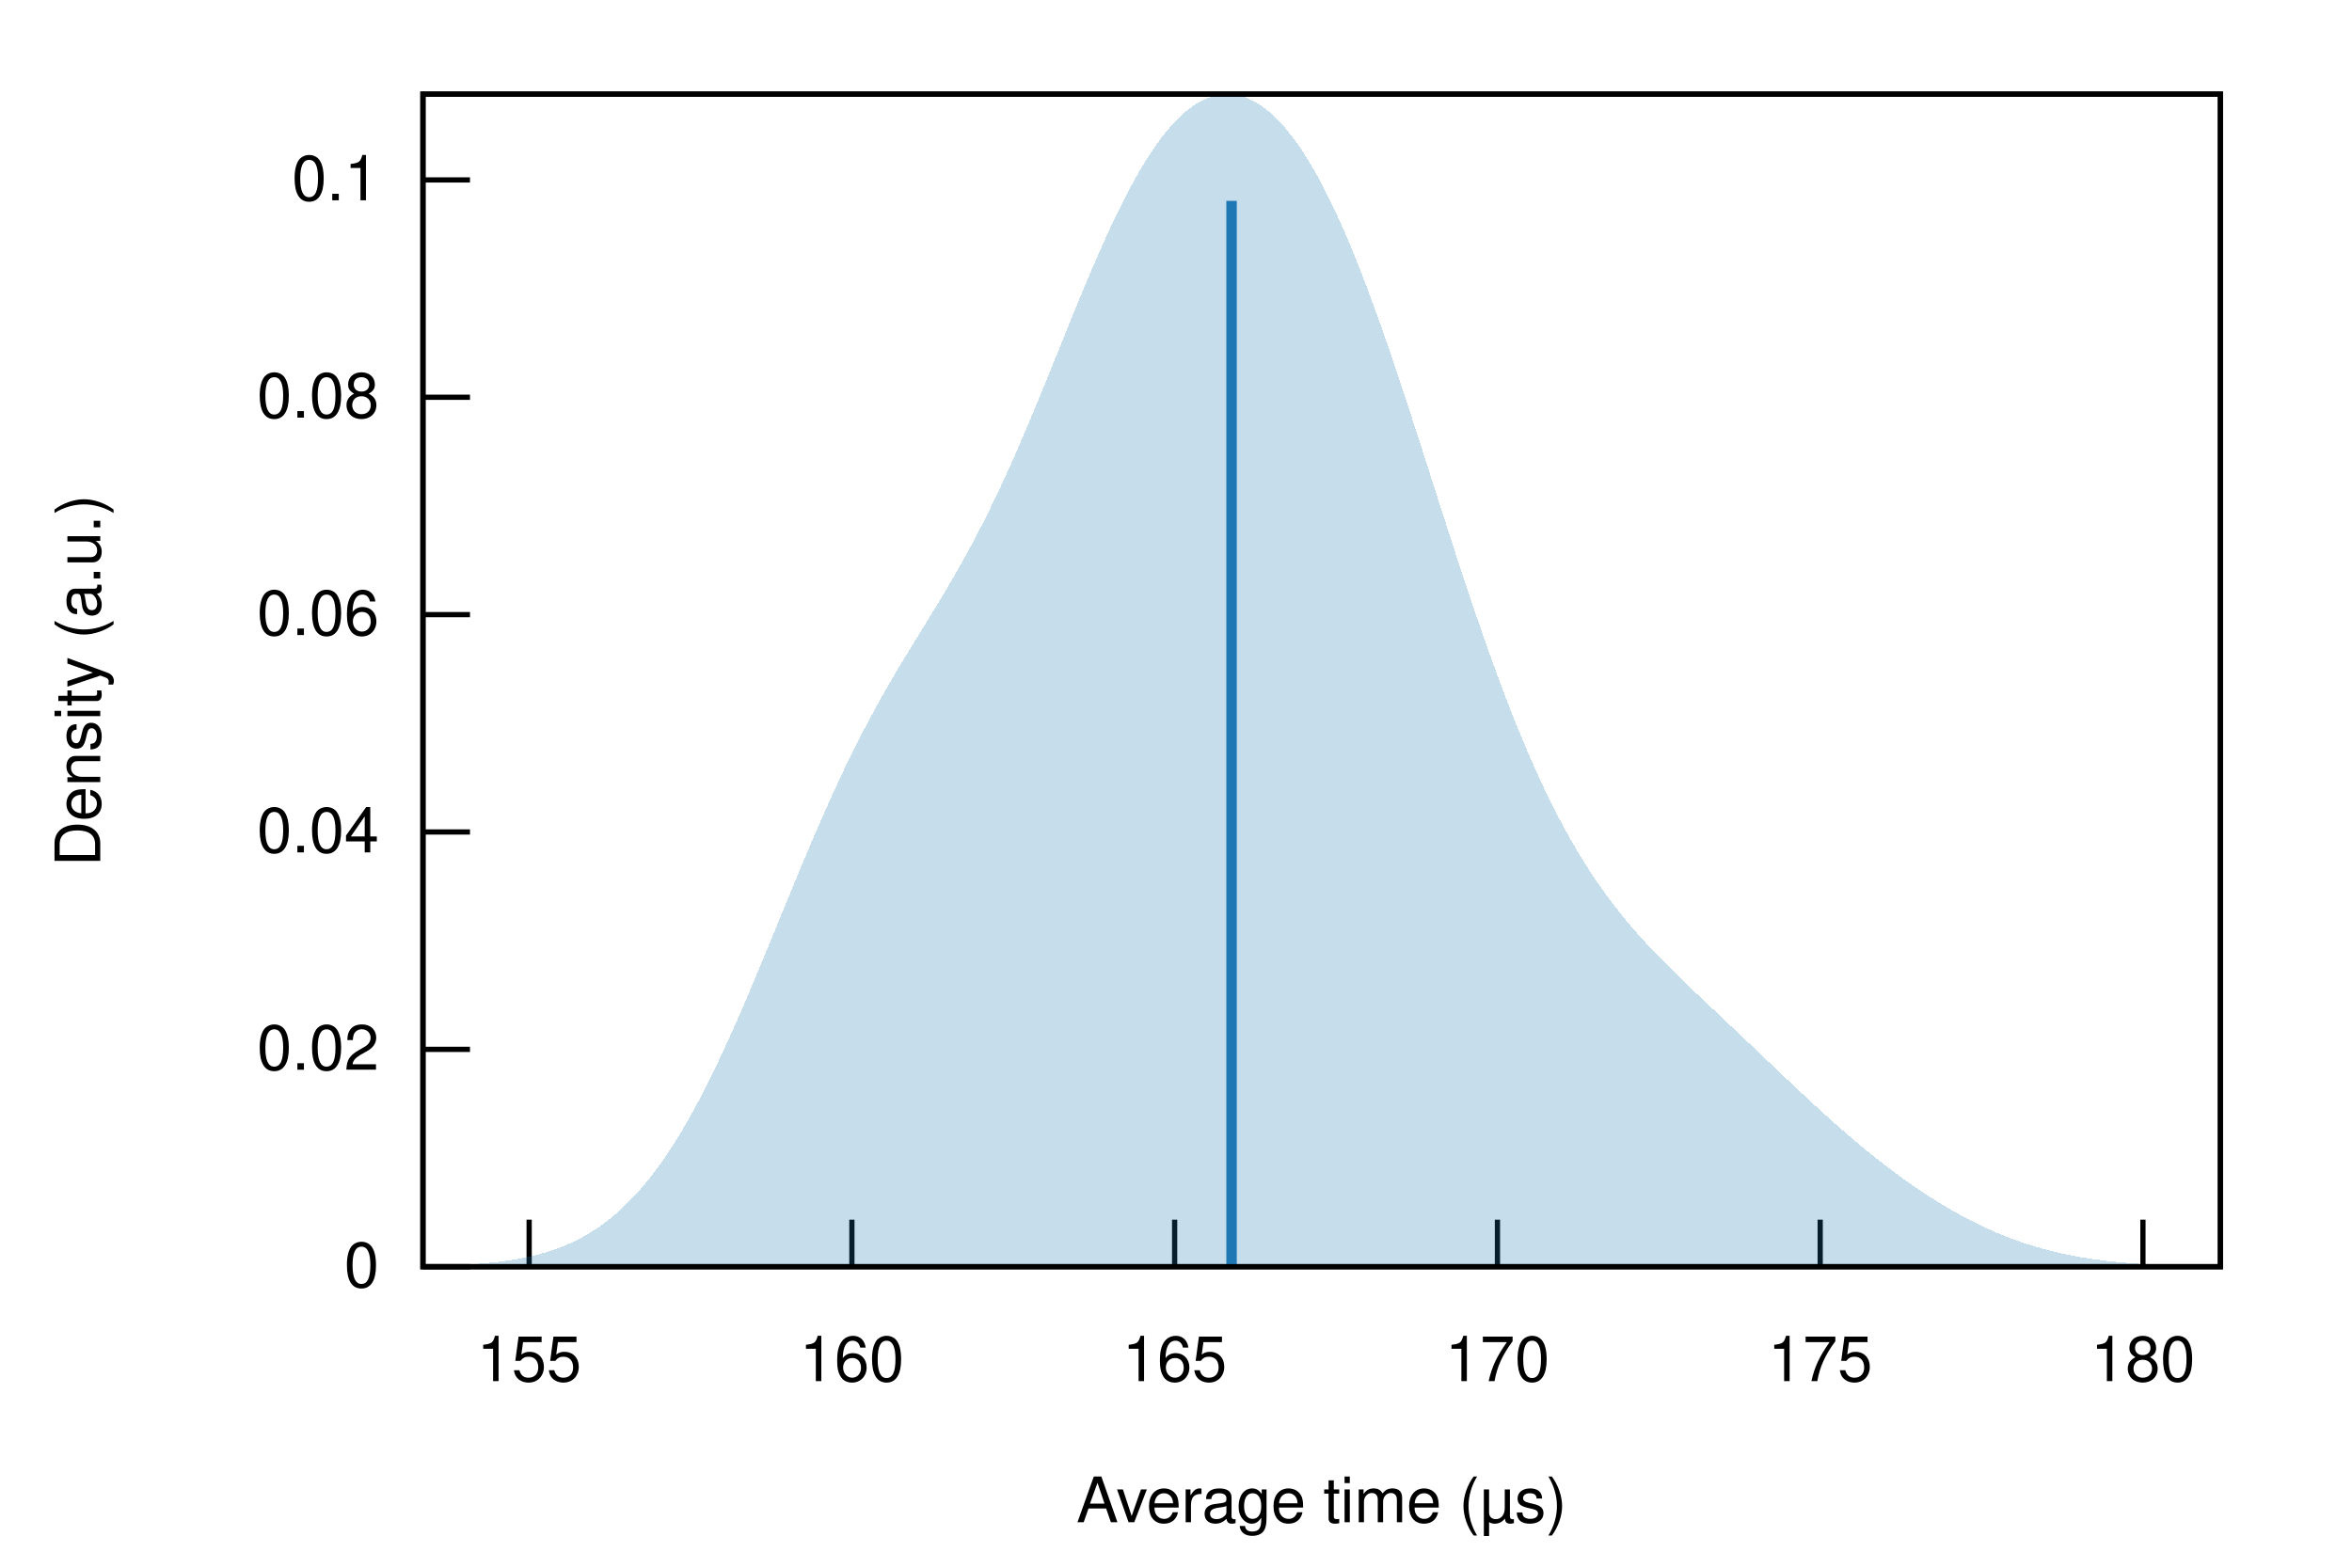
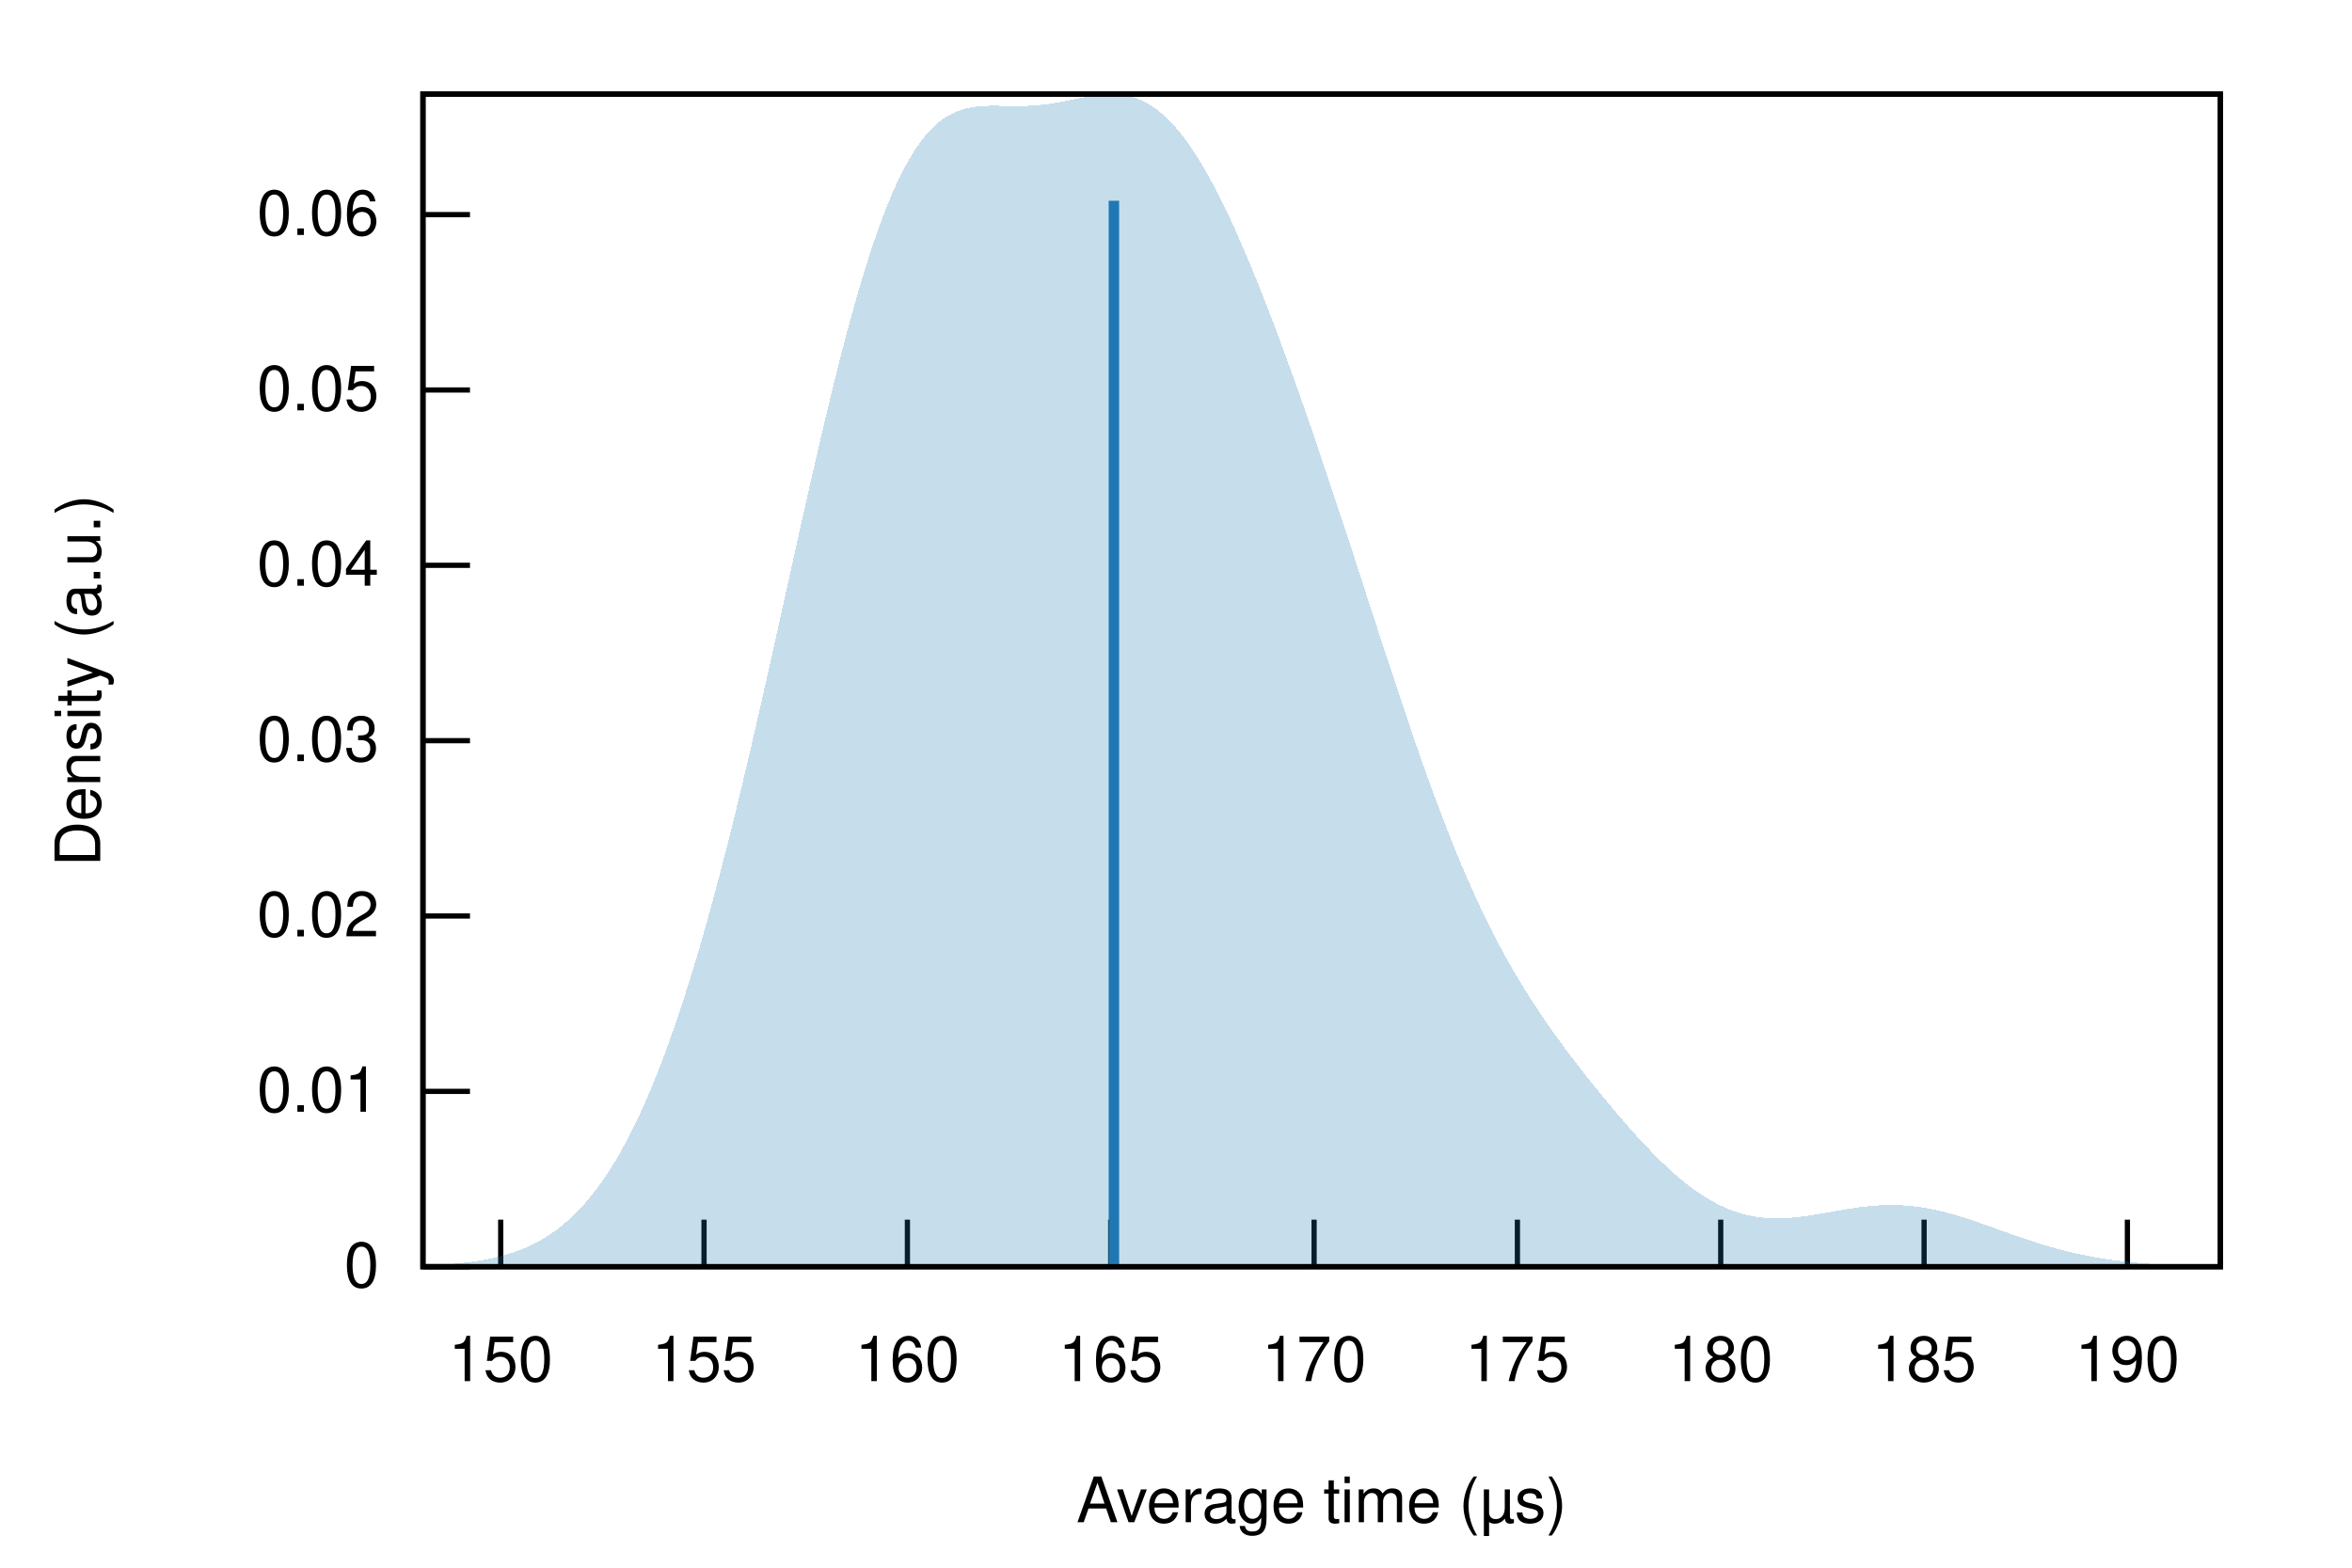
<svg xmlns="http://www.w3.org/2000/svg" xmlns:xlink="http://www.w3.org/1999/xlink" viewBox="0 0 450 300">
  <g id="gnuplot_canvas">
    <rect x="0" y="0" width="450" height="300" fill="none" />
    <defs>
      <circle id="gpDot" r="0.5" stroke-width="0.5" stroke="currentColor" />
      <path id="gpPt0" stroke-width="0.222" stroke="currentColor" d="M-1,0 h2 M0,-1 v2" />
      <path id="gpPt1" stroke-width="0.222" stroke="currentColor" d="M-1,-1 L1,1 M1,-1 L-1,1" />
      <path id="gpPt2" stroke-width="0.222" stroke="currentColor" d="M-1,0 L1,0 M0,-1 L0,1 M-1,-1 L1,1 M-1,1 L1,-1" />
      <rect id="gpPt3" stroke-width="0.222" stroke="currentColor" x="-1" y="-1" width="2" height="2" />
      <rect id="gpPt4" stroke-width="0.222" stroke="currentColor" fill="currentColor" x="-1" y="-1" width="2" height="2" />
      <circle id="gpPt5" stroke-width="0.222" stroke="currentColor" cx="0" cy="0" r="1" />
      <use xlink:href="#gpPt5" id="gpPt6" fill="currentColor" stroke="none" />
      <path id="gpPt7" stroke-width="0.222" stroke="currentColor" d="M0,-1.33 L-1.33,0.67 L1.33,0.67 z" />
      <use xlink:href="#gpPt7" id="gpPt8" fill="currentColor" stroke="none" />
      <use xlink:href="#gpPt7" id="gpPt9" stroke="currentColor" transform="rotate(180)" />
      <use xlink:href="#gpPt9" id="gpPt10" fill="currentColor" stroke="none" />
      <use xlink:href="#gpPt3" id="gpPt11" stroke="currentColor" transform="rotate(45)" />
      <use xlink:href="#gpPt11" id="gpPt12" fill="currentColor" stroke="none" />
      <path id="gpPt13" stroke-width="0.222" stroke="currentColor" d="M0,1.330 L1.265,0.411 L0.782,-1.067 L-0.782,-1.076 L-1.265,0.411 z" />
      <use xlink:href="#gpPt13" id="gpPt14" fill="currentColor" stroke="none" />
      <filter id="textbox" filterUnits="objectBoundingBox" x="0" y="0" height="1" width="1">
        <feFlood flood-color="white" flood-opacity="1" result="bgnd" />
        <feComposite in="SourceGraphic" in2="bgnd" operator="atop" />
      </filter>
      <filter id="greybox" filterUnits="objectBoundingBox" x="0" y="0" height="1" width="1">
        <feFlood flood-color="lightgrey" flood-opacity="1" result="grey" />
        <feComposite in="SourceGraphic" in2="grey" operator="atop" />
      </filter>
    </defs>
    <g fill="none" color="white" stroke="currentColor" stroke-width="1.00" stroke-linecap="butt" stroke-linejoin="miter">
</g>
    <g fill="none" color="black" stroke="currentColor" stroke-width="1.00" stroke-linecap="butt" stroke-linejoin="miter">
      <path stroke="black" d="M80.92,242.40 L89.92,242.40  " />
      <g transform="translate(72.53,246.30)" stroke="none" fill="black" font-family="Helvetica" font-size="12.00" text-anchor="end">
        <text>
          <tspan font-family="Helvetica"> 0</tspan>
        </text>
      </g>
    </g>
    <g fill="none" color="black" stroke="currentColor" stroke-width="1.00" stroke-linecap="butt" stroke-linejoin="miter">
-       <path stroke="black" d="M80.92,200.81 L89.92,200.81  " />
-       <g transform="translate(72.53,204.71)" stroke="none" fill="black" font-family="Helvetica" font-size="12.00" text-anchor="end">
+       <path stroke="black" d="M80.92,208.85 L89.92,208.85  " />
+       <g transform="translate(72.53,212.75)" stroke="none" fill="black" font-family="Helvetica" font-size="12.00" text-anchor="end">
+         <text>
+           <tspan font-family="Helvetica"> 0.01</tspan>
+         </text>
+       </g>
+     </g>
+     <g fill="none" color="black" stroke="currentColor" stroke-width="1.00" stroke-linecap="butt" stroke-linejoin="miter">
+       <path stroke="black" d="M80.92,175.29 L89.92,175.29  " />
+       <g transform="translate(72.53,179.19)" stroke="none" fill="black" font-family="Helvetica" font-size="12.00" text-anchor="end">
        <text>
          <tspan font-family="Helvetica"> 0.02</tspan>
        </text>
      </g>
    </g>
    <g fill="none" color="black" stroke="currentColor" stroke-width="1.00" stroke-linecap="butt" stroke-linejoin="miter">
-       <path stroke="black" d="M80.92,159.21 L89.92,159.21  " />
-       <g transform="translate(72.53,163.11)" stroke="none" fill="black" font-family="Helvetica" font-size="12.00" text-anchor="end">
+       <path stroke="black" d="M80.92,141.74 L89.92,141.74  " />
+       <g transform="translate(72.53,145.64)" stroke="none" fill="black" font-family="Helvetica" font-size="12.00" text-anchor="end">
+         <text>
+           <tspan font-family="Helvetica"> 0.03</tspan>
+         </text>
+       </g>
+     </g>
+     <g fill="none" color="black" stroke="currentColor" stroke-width="1.00" stroke-linecap="butt" stroke-linejoin="miter">
+       <path stroke="black" d="M80.92,108.18 L89.92,108.18  " />
+       <g transform="translate(72.53,112.08)" stroke="none" fill="black" font-family="Helvetica" font-size="12.00" text-anchor="end">
        <text>
          <tspan font-family="Helvetica"> 0.04</tspan>
        </text>
      </g>
    </g>
    <g fill="none" color="black" stroke="currentColor" stroke-width="1.00" stroke-linecap="butt" stroke-linejoin="miter">
-       <path stroke="black" d="M80.92,117.62 L89.92,117.62  " />
-       <g transform="translate(72.53,121.52)" stroke="none" fill="black" font-family="Helvetica" font-size="12.00" text-anchor="end">
+       <path stroke="black" d="M80.92,74.63 L89.92,74.63  " />
+       <g transform="translate(72.53,78.53)" stroke="none" fill="black" font-family="Helvetica" font-size="12.00" text-anchor="end">
+         <text>
+           <tspan font-family="Helvetica"> 0.05</tspan>
+         </text>
+       </g>
+     </g>
+     <g fill="none" color="black" stroke="currentColor" stroke-width="1.00" stroke-linecap="butt" stroke-linejoin="miter">
+       <path stroke="black" d="M80.92,41.07 L89.92,41.07  " />
+       <g transform="translate(72.53,44.97)" stroke="none" fill="black" font-family="Helvetica" font-size="12.00" text-anchor="end">
        <text>
          <tspan font-family="Helvetica"> 0.06</tspan>
        </text>
      </g>
    </g>
    <g fill="none" color="black" stroke="currentColor" stroke-width="1.00" stroke-linecap="butt" stroke-linejoin="miter">
-       <path stroke="black" d="M80.92,76.02 L89.92,76.02  " />
-       <g transform="translate(72.53,79.92)" stroke="none" fill="black" font-family="Helvetica" font-size="12.00" text-anchor="end">
-         <text>
-           <tspan font-family="Helvetica"> 0.08</tspan>
-         </text>
-       </g>
-     </g>
-     <g fill="none" color="black" stroke="currentColor" stroke-width="1.00" stroke-linecap="butt" stroke-linejoin="miter">
-       <path stroke="black" d="M80.92,34.43 L89.92,34.43  " />
-       <g transform="translate(72.53,38.33)" stroke="none" fill="black" font-family="Helvetica" font-size="12.00" text-anchor="end">
-         <text>
-           <tspan font-family="Helvetica"> 0.1</tspan>
-         </text>
-       </g>
-     </g>
-     <g fill="none" color="black" stroke="currentColor" stroke-width="1.00" stroke-linecap="butt" stroke-linejoin="miter">
-       <path stroke="black" d="M101.24,242.40 L101.24,233.40  " />
-       <g transform="translate(101.24,264.30)" stroke="none" fill="black" font-family="Helvetica" font-size="12.00" text-anchor="middle">
+       <path stroke="black" d="M95.80,242.40 L95.80,233.40  " />
+       <g transform="translate(95.80,264.30)" stroke="none" fill="black" font-family="Helvetica" font-size="12.00" text-anchor="middle">
+         <text>
+           <tspan font-family="Helvetica"> 150</tspan>
+         </text>
+       </g>
+     </g>
+     <g fill="none" color="black" stroke="currentColor" stroke-width="1.00" stroke-linecap="butt" stroke-linejoin="miter">
+       <path stroke="black" d="M134.70,242.40 L134.70,233.40  " />
+       <g transform="translate(134.70,264.30)" stroke="none" fill="black" font-family="Helvetica" font-size="12.00" text-anchor="middle">
        <text>
          <tspan font-family="Helvetica"> 155</tspan>
        </text>
      </g>
    </g>
    <g fill="none" color="black" stroke="currentColor" stroke-width="1.00" stroke-linecap="butt" stroke-linejoin="miter">
-       <path stroke="black" d="M162.99,242.40 L162.99,233.40  " />
-       <g transform="translate(162.99,264.30)" stroke="none" fill="black" font-family="Helvetica" font-size="12.00" text-anchor="middle">
+       <path stroke="black" d="M173.61,242.40 L173.61,233.40  " />
+       <g transform="translate(173.61,264.30)" stroke="none" fill="black" font-family="Helvetica" font-size="12.00" text-anchor="middle">
        <text>
          <tspan font-family="Helvetica"> 160</tspan>
        </text>
      </g>
    </g>
    <g fill="none" color="black" stroke="currentColor" stroke-width="1.00" stroke-linecap="butt" stroke-linejoin="miter">
-       <path stroke="black" d="M224.74,242.40 L224.74,233.40  " />
-       <g transform="translate(224.74,264.30)" stroke="none" fill="black" font-family="Helvetica" font-size="12.00" text-anchor="middle">
+       <path stroke="black" d="M212.51,242.40 L212.51,233.40  " />
+       <g transform="translate(212.51,264.30)" stroke="none" fill="black" font-family="Helvetica" font-size="12.00" text-anchor="middle">
        <text>
          <tspan font-family="Helvetica"> 165</tspan>
        </text>
      </g>
    </g>
    <g fill="none" color="black" stroke="currentColor" stroke-width="1.00" stroke-linecap="butt" stroke-linejoin="miter">
-       <path stroke="black" d="M286.50,242.40 L286.50,233.40  " />
-       <g transform="translate(286.50,264.30)" stroke="none" fill="black" font-family="Helvetica" font-size="12.00" text-anchor="middle">
+       <path stroke="black" d="M251.42,242.40 L251.42,233.40  " />
+       <g transform="translate(251.42,264.30)" stroke="none" fill="black" font-family="Helvetica" font-size="12.00" text-anchor="middle">
        <text>
          <tspan font-family="Helvetica"> 170</tspan>
        </text>
      </g>
    </g>
    <g fill="none" color="black" stroke="currentColor" stroke-width="1.00" stroke-linecap="butt" stroke-linejoin="miter">
-       <path stroke="black" d="M348.25,242.40 L348.25,233.40  " />
-       <g transform="translate(348.25,264.30)" stroke="none" fill="black" font-family="Helvetica" font-size="12.00" text-anchor="middle">
+       <path stroke="black" d="M290.32,242.40 L290.32,233.40  " />
+       <g transform="translate(290.32,264.30)" stroke="none" fill="black" font-family="Helvetica" font-size="12.00" text-anchor="middle">
        <text>
          <tspan font-family="Helvetica"> 175</tspan>
        </text>
      </g>
    </g>
    <g fill="none" color="black" stroke="currentColor" stroke-width="1.00" stroke-linecap="butt" stroke-linejoin="miter">
-       <path stroke="black" d="M410.00,242.40 L410.00,233.40  " />
-       <g transform="translate(410.00,264.30)" stroke="none" fill="black" font-family="Helvetica" font-size="12.00" text-anchor="middle">
+       <path stroke="black" d="M329.22,242.40 L329.22,233.40  " />
+       <g transform="translate(329.22,264.30)" stroke="none" fill="black" font-family="Helvetica" font-size="12.00" text-anchor="middle">
        <text>
          <tspan font-family="Helvetica"> 180</tspan>
+         </text>
+       </g>
+     </g>
+     <g fill="none" color="black" stroke="currentColor" stroke-width="1.00" stroke-linecap="butt" stroke-linejoin="miter">
+       <path stroke="black" d="M368.13,242.40 L368.13,233.40  " />
+       <g transform="translate(368.13,264.30)" stroke="none" fill="black" font-family="Helvetica" font-size="12.00" text-anchor="middle">
+         <text>
+           <tspan font-family="Helvetica"> 185</tspan>
+         </text>
+       </g>
+     </g>
+     <g fill="none" color="black" stroke="currentColor" stroke-width="1.00" stroke-linecap="butt" stroke-linejoin="miter">
+       <path stroke="black" d="M407.03,242.40 L407.03,233.40  " />
+       <g transform="translate(407.03,264.30)" stroke="none" fill="black" font-family="Helvetica" font-size="12.00" text-anchor="middle">
+         <text>
+           <tspan font-family="Helvetica"> 190</tspan>
        </text>
      </g>
    </g>
    <g fill="none" color="black" stroke="currentColor" stroke-width="1.00" stroke-linecap="butt" stroke-linejoin="miter">
</g>
    <g fill="none" color="black" stroke="currentColor" stroke-width="1.00" stroke-linecap="butt" stroke-linejoin="miter">
      <path stroke="black" d="M80.92,18.01 L80.92,242.40 L424.82,242.40 L424.82,18.01 L80.92,18.01 Z  " />
    </g>
    <g fill="none" color="black" stroke="currentColor" stroke-width="1.00" stroke-linecap="butt" stroke-linejoin="miter">
</g>
    <g id="gnuplot_plot_1">
      <g fill="none" color="black" stroke="currentColor" stroke-width="1.00" stroke-linecap="butt" stroke-linejoin="miter">
        <g stroke="none" shape-rendering="crispEdges">
-           <polygon fill="rgb( 31, 120, 180)" fill-opacity="0.25" points="80.92,242.28 81.61,242.27 82.30,242.25 82.99,242.23 83.68,242.22 84.37,242.20 85.06,242.17 85.74,242.15 86.43,242.12 87.12,242.09 87.81,242.06 88.50,242.03 89.19,241.99 89.88,241.95 90.57,241.90 91.26,241.85 91.95,241.80 92.64,241.74 93.33,241.68 94.01,241.61 94.70,241.54 95.39,241.46 96.08,241.37 96.77,241.28 97.46,241.18 98.15,241.07 98.84,240.96 99.53,240.83 100.22,240.70 100.91,240.56 101.60,240.40 102.28,240.24 102.97,240.06 103.66,239.88 104.35,239.68 105.04,239.47 105.73,239.24 106.42,239.00 107.11,238.74 107.80,238.47 108.49,238.18 109.18,237.88 109.87,237.55 110.55,237.21 111.24,236.85 111.93,236.47 112.62,236.07 113.31,235.64 114.00,235.20 114.69,234.73 115.38,234.24 116.07,233.72 116.76,233.18 117.45,232.61 118.14,232.02 118.82,231.40 119.51,230.75 120.20,230.07 120.89,229.37 121.58,228.63 122.27,227.87 122.96,227.07 123.65,226.25 124.34,225.39 125.03,224.50 125.72,223.58 126.41,222.63 127.09,221.65 127.78,220.63 128.47,219.59 129.16,218.51 129.85,217.39 130.54,216.25 131.23,215.07 131.92,213.87 132.61,212.63 133.30,211.36 133.99,210.06 134.68,208.73 135.37,207.38 136.05,205.99 136.74,204.58 137.43,203.14 138.12,201.68 138.81,200.19 139.50,198.68 140.19,197.14 140.88,195.59 141.57,194.01 142.26,192.42 142.95,190.82 143.64,189.19 144.32,187.56 145.01,185.91 145.70,184.25 146.39,182.59 147.08,180.91 147.77,179.24 148.46,177.56 149.15,175.87 149.84,174.19 150.53,172.51 151.22,170.83 151.91,169.16 152.59,167.50 153.28,165.84 153.97,164.20 154.66,162.57 155.35,160.95 156.04,159.34 156.73,157.75 157.42,156.18 158.11,154.62 158.80,153.09 159.49,151.57 160.18,150.07 160.86,148.60 161.55,147.15 162.24,145.72 162.93,144.31 163.62,142.92 164.31,141.56 165.00,140.22 165.69,138.90 166.38,137.60 167.07,136.32 167.76,135.06 168.45,133.82 169.13,132.60 169.82,131.39 170.51,130.21 171.20,129.03 171.89,127.87 172.58,126.72 173.27,125.58 173.96,124.44 174.65,123.32 175.34,122.19 176.03,121.07 176.72,119.95 177.40,118.83 178.09,117.71 178.78,116.58 179.47,115.45 180.16,114.30 180.85,113.15 181.54,111.98 182.23,110.80 182.92,109.61 183.61,108.39 184.30,107.17 184.99,105.92 185.68,104.65 186.36,103.36 187.05,102.04 187.74,100.71 188.43,99.35 189.12,97.97 189.81,96.56 190.50,95.13 191.19,93.68 191.88,92.20 192.57,90.70 193.26,89.17 193.95,87.63 194.63,86.06 195.32,84.47 196.01,82.86 196.70,81.24 197.39,79.60 198.08,77.94 198.77,76.27 199.46,74.60 200.15,72.91 200.84,71.21 201.53,69.51 202.22,67.80 202.90,66.10 203.59,64.39 204.28,62.69 204.97,60.99 205.66,59.30 206.35,57.62 207.04,55.96 207.73,54.31 208.42,52.67 209.11,51.05 209.80,49.46 210.49,47.89 211.17,46.34 211.86,44.82 212.55,43.33 213.24,41.87 213.93,40.44 214.62,39.05 215.31,37.70 216.00,36.38 216.69,35.10 217.38,33.85 218.07,32.66 218.76,31.50 219.44,30.39 220.13,29.32 220.82,28.29 221.51,27.31 222.20,26.38 222.89,25.50 223.58,24.66 224.27,23.87 224.96,23.13 225.65,22.44 226.34,21.80 227.03,21.21 227.71,20.67 228.40,20.18 229.09,19.74 229.78,19.35 230.47,19.00 231.16,18.71 231.85,18.47 232.54,18.28 233.23,18.14 233.92,18.05 234.61,18.01 235.30,18.02 235.99,18.08 236.67,18.19 237.36,18.35 238.05,18.56 238.74,18.82 239.43,19.14 240.12,19.50 240.81,19.91 241.50,20.37 242.19,20.88 242.88,21.44 243.57,22.06 244.26,22.72 244.94,23.43 245.63,24.19 246.32,25.01 247.01,25.87 247.70,26.78 248.39,27.74 249.08,28.76 249.77,29.82 250.46,30.93 251.15,32.08 251.84,33.29 252.53,34.54 253.21,35.85 253.90,37.19 254.59,38.59 255.28,40.03 255.97,41.51 256.66,43.04 257.35,44.61 258.04,46.23 258.73,47.88 259.42,49.58 260.11,51.31 260.80,53.08 261.48,54.88 262.17,56.73 262.86,58.60 263.55,60.50 264.24,62.44 264.93,64.40 265.62,66.39 266.31,68.40 267.00,70.44 267.69,72.50 268.38,74.57 269.07,76.67 269.75,78.77 270.44,80.90 271.13,83.03 271.82,85.17 272.51,87.31 273.20,89.47 273.89,91.62 274.58,93.78 275.27,95.93 275.96,98.08 276.65,100.22 277.34,102.36 278.03,104.49 278.71,106.61 279.40,108.71 280.09,110.80 280.78,112.88 281.47,114.93 282.16,116.97 282.85,118.98 283.54,120.98 284.23,122.95 284.92,124.89 285.61,126.81 286.30,128.70 286.98,130.56 287.67,132.40 288.36,134.20 289.05,135.98 289.74,137.72 290.43,139.43 291.12,141.11 291.81,142.75 292.50,144.37 293.19,145.95 293.88,147.49 294.57,149.00 295.25,150.48 295.94,151.93 296.63,153.34 297.32,154.71 298.01,156.06 298.70,157.37 299.39,158.65 300.08,159.90 300.77,161.12 301.46,162.30 302.15,163.46 302.84,164.59 303.52,165.68 304.21,166.75 304.90,167.80 305.59,168.81 306.28,169.81 306.97,170.77 307.66,171.72 308.35,172.64 309.04,173.54 309.73,174.41 310.42,175.27 311.11,176.11 311.79,176.93 312.48,177.74 313.17,178.53 313.86,179.30 314.55,180.06 315.24,180.81 315.93,181.55 316.62,182.27 317.31,182.99 318.00,183.69 318.69,184.39 319.38,185.08 320.06,185.76 320.75,186.44 321.44,187.11 322.13,187.78 322.82,188.44 323.51,189.10 324.20,189.76 324.89,190.42 325.58,191.07 326.27,191.72 326.96,192.37 327.65,193.02 328.34,193.67 329.02,194.32 329.71,194.97 330.40,195.62 331.09,196.27 331.78,196.93 332.47,197.58 333.16,198.23 333.85,198.89 334.54,199.54 335.23,200.20 335.92,200.85 336.61,201.51 337.29,202.16 337.98,202.82 338.67,203.48 339.36,204.13 340.05,204.79 340.74,205.44 341.43,206.10 342.12,206.75 342.81,207.40 343.50,208.05 344.19,208.70 344.88,209.34 345.56,209.98 346.25,210.62 346.94,211.26 347.63,211.89 348.32,212.52 349.01,213.15 349.70,213.77 350.39,214.39 351.08,215.00 351.77,215.61 352.46,216.21 353.15,216.81 353.83,217.41 354.52,217.99 355.21,218.58 355.90,219.15 356.59,219.73 357.28,220.29 357.97,220.85 358.66,221.40 359.35,221.95 360.04,222.49 360.73,223.02 361.42,223.55 362.10,224.07 362.79,224.58 363.48,225.09 364.17,225.59 364.86,226.08 365.55,226.57 366.24,227.05 366.93,227.52 367.62,227.98 368.31,228.44 369.00,228.89 369.69,229.33 370.37,229.76 371.06,230.19 371.75,230.60 372.44,231.02 373.13,231.42 373.82,231.81 374.51,232.20 375.20,232.58 375.89,232.95 376.58,233.31 377.27,233.67 377.96,234.01 378.65,234.35 379.33,234.68 380.02,235.00 380.71,235.31 381.40,235.62 382.09,235.91 382.78,236.20 383.47,236.48 384.16,236.75 384.85,237.02 385.54,237.27 386.23,237.52 386.92,237.76 387.60,237.99 388.29,238.21 388.98,238.42 389.67,238.63 390.36,238.83 391.05,239.02 391.74,239.21 392.43,239.38 393.12,239.55 393.81,239.71 394.50,239.87 395.19,240.02 395.87,240.16 396.56,240.30 397.25,240.42 397.94,240.55 398.63,240.66 399.32,240.77 400.01,240.88 400.70,240.98 401.39,241.07 402.08,241.16 402.77,241.25 403.46,241.33 404.14,241.40 404.83,241.47 405.52,241.54 406.21,241.60 406.90,241.66 407.59,241.72 408.28,241.77 408.97,241.82 409.66,241.86 410.35,241.91 411.04,241.94 411.73,241.98 412.41,242.02 413.10,242.05 413.79,242.08 414.48,242.10 415.17,242.13 415.86,242.15 416.55,242.17 417.24,242.19 417.93,242.21 418.62,242.23 419.31,242.24 420.00,242.26 420.68,242.27 421.37,242.28 422.06,242.30 422.75,242.31 423.44,242.31 424.13,242.32 424.82,242.33 424.82,242.40 424.13,242.40 423.44,242.40 422.75,242.40 422.06,242.40 421.37,242.40 420.68,242.40 420.00,242.40 419.31,242.40 418.62,242.40 417.93,242.40 417.24,242.40 416.55,242.40 415.86,242.40 415.17,242.40 414.48,242.40 413.79,242.40 413.10,242.40 412.41,242.40 411.73,242.40 411.04,242.40 410.35,242.40 409.66,242.40 408.97,242.40 408.28,242.40 407.59,242.40 406.90,242.40 406.21,242.40 405.52,242.40 404.83,242.40 404.14,242.40 403.46,242.40 402.77,242.40 402.08,242.40 401.39,242.40 400.70,242.40 400.01,242.40 399.32,242.40 398.63,242.40 397.94,242.40 397.25,242.40 396.56,242.40 395.87,242.40 395.19,242.40 394.50,242.40 393.81,242.40 393.12,242.40 392.43,242.40 391.74,242.40 391.05,242.40 390.36,242.40 389.67,242.40 388.98,242.40 388.29,242.40 387.60,242.40 386.92,242.40 386.23,242.40 385.54,242.40 384.85,242.40 384.16,242.40 383.47,242.40 382.78,242.40 382.09,242.40 381.40,242.40 380.71,242.40 380.02,242.40 379.33,242.40 378.65,242.40 377.96,242.40 377.27,242.40 376.58,242.40 375.89,242.40 375.20,242.40 374.51,242.40 373.82,242.40 373.13,242.40 372.44,242.40 371.75,242.40 371.06,242.40 370.37,242.40 369.69,242.40 369.00,242.40 368.31,242.40 367.62,242.40 366.93,242.40 366.24,242.40 365.55,242.40 364.86,242.40 364.17,242.40 363.48,242.40 362.79,242.40 362.10,242.40 361.42,242.40 360.73,242.40 360.04,242.40 359.35,242.40 358.66,242.40 357.97,242.40 357.28,242.40 356.59,242.40 355.90,242.40 355.21,242.40 354.52,242.40 353.83,242.40 353.15,242.40 352.46,242.40 351.77,242.40 351.08,242.40 350.39,242.40 349.70,242.40 349.01,242.40 348.32,242.40 347.63,242.40 346.94,242.40 346.25,242.40 345.56,242.40 344.88,242.40 344.19,242.40 343.50,242.40 342.81,242.40 342.12,242.40 341.43,242.40 340.74,242.40 340.05,242.40 339.36,242.40 338.67,242.40 337.98,242.40 337.29,242.40 336.61,242.40 335.92,242.40 335.23,242.40 334.54,242.40 333.85,242.40 333.16,242.40 332.47,242.40 331.78,242.40 331.09,242.40 330.40,242.40 329.71,242.40 329.02,242.40 328.34,242.40 327.65,242.40 326.96,242.40 326.27,242.40 325.58,242.40 324.89,242.40 324.20,242.40 323.51,242.40 322.82,242.40 322.13,242.40 321.44,242.40 320.75,242.40 320.06,242.40 319.38,242.40 318.69,242.40 318.00,242.40 317.31,242.40 316.62,242.40 315.93,242.40 315.24,242.40 314.55,242.40 313.86,242.40 313.17,242.40 312.48,242.40 311.79,242.40 311.11,242.40 310.42,242.40 309.73,242.40 309.04,242.40 308.35,242.40 307.66,242.40 306.97,242.40 306.28,242.40 305.59,242.40 304.90,242.40 304.21,242.40 303.52,242.40 302.84,242.40 302.15,242.40 301.46,242.40 300.77,242.40 300.08,242.40 299.39,242.40 298.70,242.40 298.01,242.40 297.32,242.40 296.63,242.40 295.94,242.40 295.25,242.40 294.57,242.40 293.88,242.40 293.19,242.40 292.50,242.40 291.81,242.40 291.12,242.40 290.43,242.40 289.74,242.40 289.05,242.40 288.36,242.40 287.67,242.40 286.98,242.40 286.30,242.40 285.61,242.40 284.92,242.40 284.23,242.40 283.54,242.40 282.85,242.40 282.16,242.40 281.47,242.40 280.78,242.40 280.09,242.40 279.40,242.40 278.71,242.40 278.03,242.40 277.34,242.40 276.65,242.40 275.96,242.40 275.27,242.40 274.58,242.40 273.89,242.40 273.20,242.40 272.51,242.40 271.82,242.40 271.13,242.40 270.44,242.40 269.75,242.40 269.07,242.40 268.38,242.40 267.69,242.40 267.00,242.40 266.31,242.40 265.62,242.40 264.93,242.40 264.24,242.40 263.55,242.40 262.86,242.40 262.17,242.40 261.48,242.40 260.80,242.40 260.11,242.40 259.42,242.40 258.73,242.40 258.04,242.40 257.35,242.40 256.66,242.40 255.97,242.40 255.28,242.40 254.59,242.40 253.90,242.40 253.21,242.40 252.53,242.40 251.84,242.40 251.15,242.40 250.46,242.40 249.77,242.40 249.08,242.40 248.39,242.40 247.70,242.40 247.01,242.40 246.32,242.40 245.63,242.40 244.94,242.40 244.26,242.40 243.57,242.40 242.88,242.40 242.19,242.40 241.50,242.40 240.81,242.40 240.12,242.40 239.43,242.40 238.74,242.40 238.05,242.40 237.36,242.40 236.67,242.40 235.99,242.40 235.30,242.40 234.61,242.40 233.92,242.40 233.23,242.40 232.54,242.40 231.85,242.40 231.16,242.40 230.47,242.40 229.78,242.40 229.09,242.40 228.40,242.40 227.71,242.40 227.03,242.40 226.34,242.40 225.65,242.40 224.96,242.40 224.27,242.40 223.58,242.40 222.89,242.40 222.20,242.40 221.51,242.40 220.82,242.40 220.13,242.40 219.44,242.40 218.76,242.40 218.07,242.40 217.38,242.40 216.69,242.40 216.00,242.40 215.31,242.40 214.62,242.40 213.93,242.40 213.24,242.40 212.55,242.40 211.86,242.40 211.17,242.40 210.49,242.40 209.80,242.40 209.11,242.40 208.42,242.40 207.73,242.40 207.04,242.40 206.35,242.40 205.66,242.40 204.97,242.40 204.28,242.40 203.59,242.40 202.90,242.40 202.22,242.40 201.53,242.40 200.84,242.40 200.15,242.40 199.46,242.40 198.77,242.40 198.08,242.40 197.39,242.40 196.70,242.40 196.01,242.40 195.32,242.40 194.63,242.40 193.95,242.40 193.26,242.40 192.57,242.40 191.88,242.40 191.19,242.40 190.50,242.40 189.81,242.40 189.12,242.40 188.43,242.40 187.74,242.40 187.05,242.40 186.36,242.40 185.68,242.40 184.99,242.40 184.30,242.40 183.61,242.40 182.92,242.40 182.23,242.40 181.54,242.40 180.85,242.40 180.16,242.40 179.47,242.40 178.78,242.40 178.09,242.40 177.40,242.40 176.72,242.40 176.03,242.40 175.34,242.40 174.65,242.40 173.96,242.40 173.27,242.40 172.58,242.40 171.89,242.40 171.20,242.40 170.51,242.40 169.82,242.40 169.13,242.40 168.45,242.40 167.76,242.40 167.07,242.40 166.38,242.40 165.69,242.40 165.00,242.40 164.31,242.40 163.62,242.40 162.93,242.40 162.24,242.40 161.55,242.40 160.86,242.40 160.18,242.40 159.49,242.40 158.80,242.40 158.11,242.40 157.42,242.40 156.73,242.40 156.04,242.40 155.35,242.40 154.66,242.40 153.97,242.40 153.28,242.40 152.59,242.40 151.91,242.40 151.22,242.40 150.53,242.40 149.84,242.40 149.15,242.40 148.46,242.40 147.77,242.40 147.08,242.40 146.39,242.40 145.70,242.40 145.01,242.40 144.32,242.40 143.64,242.40 142.95,242.40 142.26,242.40 141.57,242.40 140.88,242.40 140.19,242.40 139.50,242.40 138.81,242.40 138.12,242.40 137.43,242.40 136.74,242.40 136.05,242.40 135.37,242.40 134.68,242.40 133.99,242.40 133.30,242.40 132.61,242.40 131.92,242.40 131.23,242.40 130.54,242.40 129.85,242.40 129.16,242.40 128.47,242.40 127.78,242.40 127.09,242.40 126.41,242.40 125.72,242.40 125.03,242.40 124.34,242.40 123.65,242.40 122.96,242.40 122.27,242.40 121.58,242.40 120.89,242.40 120.20,242.40 119.51,242.40 118.82,242.40 118.14,242.40 117.45,242.40 116.76,242.40 116.07,242.40 115.38,242.40 114.69,242.40 114.00,242.40 113.31,242.40 112.62,242.40 111.93,242.40 111.24,242.40 110.55,242.40 109.87,242.40 109.18,242.40 108.49,242.40 107.80,242.40 107.11,242.40 106.42,242.40 105.73,242.40 105.04,242.40 104.35,242.40 103.66,242.40 102.97,242.40 102.28,242.40 101.60,242.40 100.91,242.40 100.22,242.40 99.53,242.40 98.84,242.40 98.15,242.40 97.46,242.40 96.77,242.40 96.08,242.40 95.39,242.40 94.70,242.40 94.01,242.40 93.33,242.40 92.64,242.40 91.95,242.40 91.26,242.40 90.57,242.40 89.88,242.40 89.19,242.40 88.50,242.40 87.81,242.40 87.12,242.40 86.43,242.40 85.74,242.40 85.06,242.40 84.37,242.40 83.68,242.40 82.99,242.40 82.30,242.40 81.61,242.40 80.92,242.40 " />
+           <polygon fill="rgb( 31, 120, 180)" fill-opacity="0.25" points="80.92,242.18 81.61,242.15 82.30,242.12 82.99,242.09 83.68,242.05 84.37,242.01 85.06,241.97 85.74,241.92 86.43,241.86 87.12,241.81 87.81,241.74 88.50,241.67 89.19,241.59 89.88,241.51 90.57,241.41 91.26,241.31 91.95,241.20 92.64,241.08 93.33,240.95 94.01,240.81 94.70,240.66 95.39,240.49 96.08,240.31 96.77,240.12 97.46,239.91 98.15,239.69 98.84,239.45 99.53,239.19 100.22,238.91 100.91,238.61 101.60,238.30 102.28,237.96 102.97,237.59 103.66,237.21 104.35,236.79 105.04,236.35 105.73,235.89 106.42,235.39 107.11,234.87 107.80,234.31 108.49,233.72 109.18,233.10 109.87,232.44 110.55,231.75 111.24,231.02 111.93,230.26 112.62,229.45 113.31,228.61 114.00,227.72 114.69,226.79 115.38,225.82 116.07,224.81 116.76,223.74 117.45,222.64 118.14,221.48 118.82,220.28 119.51,219.03 120.20,217.73 120.89,216.38 121.58,214.98 122.27,213.53 122.96,212.03 123.65,210.48 124.34,208.87 125.03,207.21 125.72,205.50 126.41,203.73 127.09,201.92 127.78,200.04 128.47,198.12 129.16,196.14 129.85,194.11 130.54,192.02 131.23,189.88 131.92,187.69 132.61,185.45 133.30,183.16 133.99,180.81 134.68,178.42 135.37,175.98 136.05,173.48 136.74,170.94 137.43,168.36 138.12,165.73 138.81,163.05 139.50,160.33 140.19,157.58 140.88,154.78 141.57,151.94 142.26,149.07 142.95,146.17 143.64,143.23 144.32,140.26 145.01,137.27 145.70,134.25 146.39,131.21 147.08,128.15 147.77,125.08 148.46,121.99 149.15,118.89 149.84,115.78 150.53,112.68 151.22,109.57 151.91,106.46 152.59,103.36 153.28,100.27 153.97,97.20 154.66,94.15 155.35,91.11 156.04,88.11 156.73,85.13 157.42,82.19 158.11,79.29 158.80,76.43 159.49,73.61 160.18,70.84 160.86,68.13 161.55,65.48 162.24,62.88 162.93,60.35 163.62,57.89 164.31,55.49 165.00,53.17 165.69,50.93 166.38,48.76 167.07,46.67 167.76,44.67 168.45,42.74 169.13,40.91 169.82,39.15 170.51,37.49 171.20,35.91 171.89,34.42 172.58,33.02 173.27,31.70 173.96,30.47 174.65,29.32 175.34,28.26 176.03,27.27 176.72,26.37 177.40,25.55 178.09,24.80 178.78,24.12 179.47,23.51 180.16,22.97 180.85,22.49 181.54,22.07 182.23,21.70 182.92,21.39 183.61,21.12 184.30,20.90 184.99,20.72 185.68,20.57 186.36,20.46 187.05,20.38 187.74,20.31 188.43,20.27 189.12,20.25 189.81,20.24 190.50,20.24 191.19,20.25 191.88,20.26 192.57,20.28 193.26,20.29 193.95,20.29 194.63,20.30 195.32,20.29 196.01,20.28 196.70,20.25 197.39,20.22 198.08,20.17 198.77,20.11 199.46,20.04 200.15,19.95 200.84,19.86 201.53,19.75 202.22,19.63 202.90,19.51 203.59,19.38 204.28,19.24 204.97,19.10 205.66,18.96 206.35,18.82 207.04,18.68 207.73,18.55 208.42,18.43 209.11,18.31 209.80,18.21 210.49,18.13 211.17,18.07 211.86,18.03 212.55,18.01 213.24,18.02 213.93,18.06 214.62,18.13 215.31,18.24 216.00,18.39 216.69,18.57 217.38,18.80 218.07,19.07 218.76,19.38 219.44,19.74 220.13,20.15 220.82,20.61 221.51,21.11 222.20,21.67 222.89,22.28 223.58,22.94 224.27,23.66 224.96,24.42 225.65,25.24 226.34,26.11 227.03,27.03 227.71,28.00 228.40,29.02 229.09,30.09 229.78,31.21 230.47,32.37 231.16,33.58 231.85,34.84 232.54,36.14 233.23,37.48 233.92,38.86 234.61,40.28 235.30,41.73 235.99,43.23 236.67,44.75 237.36,46.32 238.05,47.91 238.74,49.53 239.43,51.19 240.12,52.87 240.81,54.57 241.50,56.31 242.19,58.07 242.88,59.85 243.57,61.65 244.26,63.47 244.94,65.32 245.63,67.19 246.32,69.07 247.01,70.97 247.70,72.89 248.39,74.83 249.08,76.78 249.77,78.75 250.46,80.73 251.15,82.73 251.84,84.74 252.53,86.77 253.21,88.81 253.90,90.86 254.59,92.92 255.28,94.99 255.97,97.07 256.66,99.16 257.35,101.26 258.04,103.37 258.73,105.48 259.42,107.59 260.11,109.71 260.80,111.84 261.48,113.96 262.17,116.09 262.86,118.21 263.55,120.33 264.24,122.45 264.93,124.56 265.62,126.67 266.31,128.76 267.00,130.85 267.69,132.92 268.38,134.98 269.07,137.03 269.75,139.06 270.44,141.07 271.13,143.07 271.82,145.04 272.51,146.99 273.20,148.91 273.89,150.81 274.58,152.69 275.27,154.53 275.96,156.35 276.65,158.14 277.34,159.90 278.03,161.62 278.71,163.32 279.40,164.98 280.09,166.61 280.78,168.21 281.47,169.78 282.16,171.31 282.85,172.81 283.54,174.27 284.23,175.70 284.92,177.10 285.61,178.47 286.30,179.81 286.98,181.12 287.67,182.40 288.36,183.64 289.05,184.87 289.74,186.06 290.43,187.23 291.12,188.37 291.81,189.49 292.50,190.59 293.19,191.66 293.88,192.72 294.57,193.76 295.25,194.77 295.94,195.77 296.63,196.76 297.32,197.73 298.01,198.69 298.70,199.63 299.39,200.56 300.08,201.48 300.77,202.40 301.46,203.30 302.15,204.19 302.84,205.07 303.52,205.95 304.21,206.82 304.90,207.68 305.59,208.53 306.28,209.38 306.97,210.21 307.66,211.05 308.35,211.87 309.04,212.69 309.73,213.50 310.42,214.30 311.11,215.09 311.79,215.88 312.48,216.65 313.17,217.42 313.86,218.17 314.55,218.91 315.24,219.64 315.93,220.36 316.62,221.06 317.31,221.75 318.00,222.43 318.69,223.09 319.38,223.73 320.06,224.35 320.75,224.96 321.44,225.55 322.13,226.12 322.82,226.67 323.51,227.20 324.20,227.70 324.89,228.19 325.58,228.65 326.27,229.09 326.96,229.51 327.65,229.90 328.34,230.28 329.02,230.62 329.71,230.95 330.40,231.25 331.09,231.53 331.78,231.78 332.47,232.01 333.16,232.22 333.85,232.40 334.54,232.57 335.23,232.71 335.92,232.83 336.61,232.93 337.29,233.00 337.98,233.06 338.67,233.11 339.36,233.13 340.05,233.14 340.74,233.13 341.43,233.10 342.12,233.06 342.81,233.01 343.50,232.95 344.19,232.87 344.88,232.79 345.56,232.70 346.25,232.60 346.94,232.49 347.63,232.38 348.32,232.26 349.01,232.14 349.70,232.02 350.39,231.90 351.08,231.78 351.77,231.66 352.46,231.54 353.15,231.42 353.83,231.31 354.52,231.21 355.21,231.11 355.90,231.01 356.59,230.93 357.28,230.85 357.97,230.79 358.66,230.73 359.35,230.68 360.04,230.64 360.73,230.62 361.42,230.61 362.10,230.60 362.79,230.62 363.48,230.64 364.17,230.67 364.86,230.72 365.55,230.78 366.24,230.86 366.93,230.94 367.62,231.04 368.31,231.15 369.00,231.27 369.69,231.41 370.37,231.55 371.06,231.71 371.75,231.87 372.44,232.05 373.13,232.23 373.82,232.43 374.51,232.63 375.20,232.84 375.89,233.05 376.58,233.27 377.27,233.50 377.96,233.73 378.65,233.97 379.33,234.21 380.02,234.45 380.71,234.69 381.40,234.94 382.09,235.19 382.78,235.43 383.47,235.68 384.16,235.93 384.85,236.17 385.54,236.41 386.23,236.65 386.92,236.89 387.60,237.13 388.29,237.36 388.98,237.58 389.67,237.80 390.36,238.02 391.05,238.23 391.74,238.44 392.43,238.64 393.12,238.83 393.81,239.02 394.50,239.21 395.19,239.38 395.87,239.55 396.56,239.72 397.25,239.88 397.94,240.03 398.63,240.17 399.32,240.31 400.01,240.44 400.70,240.57 401.39,240.69 402.08,240.80 402.77,240.91 403.46,241.02 404.14,241.11 404.83,241.21 405.52,241.29 406.21,241.37 406.90,241.45 407.59,241.52 408.28,241.59 408.97,241.65 409.66,241.71 410.35,241.77 411.04,241.82 411.73,241.87 412.41,241.91 413.10,241.95 413.79,241.99 414.48,242.03 415.17,242.06 415.86,242.09 416.55,242.12 417.24,242.15 417.93,242.17 418.62,242.19 419.31,242.21 420.00,242.23 420.68,242.25 421.37,242.26 422.06,242.28 422.75,242.29 423.44,242.30 424.13,242.31 424.82,242.32 424.82,242.40 424.13,242.40 423.44,242.40 422.75,242.40 422.06,242.40 421.37,242.40 420.68,242.40 420.00,242.40 419.31,242.40 418.62,242.40 417.93,242.40 417.24,242.40 416.55,242.40 415.86,242.40 415.17,242.40 414.48,242.40 413.79,242.40 413.10,242.40 412.41,242.40 411.73,242.40 411.04,242.40 410.35,242.40 409.66,242.40 408.97,242.40 408.28,242.40 407.59,242.40 406.90,242.40 406.21,242.40 405.52,242.40 404.83,242.40 404.14,242.40 403.46,242.40 402.77,242.40 402.08,242.40 401.39,242.40 400.70,242.40 400.01,242.40 399.32,242.40 398.63,242.40 397.94,242.40 397.25,242.40 396.56,242.40 395.87,242.40 395.19,242.40 394.50,242.40 393.81,242.40 393.12,242.40 392.43,242.40 391.74,242.40 391.05,242.40 390.36,242.40 389.67,242.40 388.98,242.40 388.29,242.40 387.60,242.40 386.92,242.40 386.23,242.40 385.54,242.40 384.85,242.40 384.16,242.40 383.47,242.40 382.78,242.40 382.09,242.40 381.40,242.40 380.71,242.40 380.02,242.40 379.33,242.40 378.65,242.40 377.96,242.40 377.27,242.40 376.58,242.40 375.89,242.40 375.20,242.40 374.51,242.40 373.82,242.40 373.13,242.40 372.44,242.40 371.75,242.40 371.06,242.40 370.37,242.40 369.69,242.40 369.00,242.40 368.31,242.40 367.62,242.40 366.93,242.40 366.24,242.40 365.55,242.40 364.86,242.40 364.17,242.40 363.48,242.40 362.79,242.40 362.10,242.40 361.42,242.40 360.73,242.40 360.04,242.40 359.35,242.40 358.66,242.40 357.97,242.40 357.28,242.40 356.59,242.40 355.90,242.40 355.21,242.40 354.52,242.40 353.83,242.40 353.15,242.40 352.46,242.40 351.77,242.40 351.08,242.40 350.39,242.40 349.70,242.40 349.01,242.40 348.32,242.40 347.63,242.40 346.94,242.40 346.25,242.40 345.56,242.40 344.88,242.40 344.19,242.40 343.50,242.40 342.81,242.40 342.12,242.40 341.43,242.40 340.74,242.40 340.05,242.40 339.36,242.40 338.67,242.40 337.98,242.40 337.29,242.40 336.61,242.40 335.92,242.40 335.23,242.40 334.54,242.40 333.85,242.40 333.16,242.40 332.47,242.40 331.78,242.40 331.09,242.40 330.40,242.40 329.71,242.40 329.02,242.40 328.34,242.40 327.65,242.40 326.96,242.40 326.27,242.40 325.58,242.40 324.89,242.40 324.20,242.40 323.51,242.40 322.82,242.40 322.13,242.40 321.44,242.40 320.75,242.40 320.06,242.40 319.38,242.40 318.69,242.40 318.00,242.40 317.31,242.40 316.62,242.40 315.93,242.40 315.24,242.40 314.55,242.40 313.86,242.40 313.17,242.40 312.48,242.40 311.79,242.40 311.11,242.40 310.42,242.40 309.73,242.40 309.04,242.40 308.35,242.40 307.66,242.40 306.97,242.40 306.28,242.40 305.59,242.40 304.90,242.40 304.21,242.40 303.52,242.40 302.84,242.40 302.15,242.40 301.46,242.40 300.77,242.40 300.08,242.40 299.39,242.40 298.70,242.40 298.01,242.40 297.32,242.40 296.63,242.40 295.94,242.40 295.25,242.40 294.57,242.40 293.88,242.40 293.19,242.40 292.50,242.40 291.81,242.40 291.12,242.40 290.43,242.40 289.74,242.40 289.05,242.40 288.36,242.40 287.67,242.40 286.98,242.40 286.30,242.40 285.61,242.40 284.92,242.40 284.23,242.40 283.54,242.40 282.85,242.40 282.16,242.40 281.47,242.40 280.78,242.40 280.09,242.40 279.40,242.40 278.71,242.40 278.03,242.40 277.34,242.40 276.65,242.40 275.96,242.40 275.27,242.40 274.58,242.40 273.89,242.40 273.20,242.40 272.51,242.40 271.82,242.40 271.13,242.40 270.44,242.40 269.75,242.40 269.07,242.40 268.38,242.40 267.69,242.40 267.00,242.40 266.31,242.40 265.62,242.40 264.93,242.40 264.24,242.40 263.55,242.40 262.86,242.40 262.17,242.40 261.48,242.40 260.80,242.40 260.11,242.40 259.42,242.40 258.73,242.40 258.04,242.40 257.35,242.40 256.66,242.40 255.97,242.40 255.28,242.40 254.59,242.40 253.90,242.40 253.21,242.40 252.53,242.40 251.84,242.40 251.15,242.40 250.46,242.40 249.77,242.40 249.08,242.40 248.39,242.40 247.70,242.40 247.01,242.40 246.32,242.40 245.63,242.40 244.94,242.40 244.26,242.40 243.57,242.40 242.88,242.40 242.19,242.40 241.50,242.40 240.81,242.40 240.12,242.40 239.43,242.40 238.74,242.40 238.05,242.40 237.36,242.40 236.67,242.40 235.99,242.40 235.30,242.40 234.61,242.40 233.92,242.40 233.23,242.40 232.54,242.40 231.85,242.40 231.16,242.40 230.47,242.40 229.78,242.40 229.09,242.40 228.40,242.40 227.71,242.40 227.03,242.40 226.34,242.40 225.65,242.40 224.96,242.40 224.27,242.40 223.58,242.40 222.89,242.40 222.20,242.40 221.51,242.40 220.82,242.40 220.13,242.40 219.44,242.40 218.76,242.40 218.07,242.40 217.38,242.40 216.69,242.40 216.00,242.40 215.31,242.40 214.62,242.40 213.93,242.40 213.24,242.40 212.55,242.40 211.86,242.40 211.17,242.40 210.49,242.40 209.80,242.40 209.11,242.40 208.42,242.40 207.73,242.40 207.04,242.40 206.35,242.40 205.66,242.40 204.97,242.40 204.28,242.40 203.59,242.40 202.90,242.40 202.22,242.40 201.53,242.40 200.84,242.40 200.15,242.40 199.46,242.40 198.77,242.40 198.08,242.40 197.39,242.40 196.70,242.40 196.01,242.40 195.32,242.40 194.63,242.40 193.95,242.40 193.26,242.40 192.57,242.40 191.88,242.40 191.19,242.40 190.50,242.40 189.81,242.40 189.12,242.40 188.43,242.40 187.74,242.40 187.05,242.40 186.36,242.40 185.68,242.40 184.99,242.40 184.30,242.40 183.61,242.40 182.92,242.40 182.23,242.40 181.54,242.40 180.85,242.40 180.16,242.40 179.47,242.40 178.78,242.40 178.09,242.40 177.40,242.40 176.72,242.40 176.03,242.40 175.34,242.40 174.65,242.40 173.96,242.40 173.27,242.40 172.58,242.40 171.89,242.40 171.20,242.40 170.51,242.40 169.82,242.40 169.13,242.40 168.45,242.40 167.76,242.40 167.07,242.40 166.38,242.40 165.69,242.40 165.00,242.40 164.31,242.40 163.62,242.40 162.93,242.40 162.24,242.40 161.55,242.40 160.86,242.40 160.18,242.40 159.49,242.40 158.80,242.40 158.11,242.40 157.42,242.40 156.73,242.40 156.04,242.40 155.35,242.40 154.66,242.40 153.97,242.40 153.28,242.40 152.59,242.40 151.91,242.40 151.22,242.40 150.53,242.40 149.84,242.40 149.15,242.40 148.46,242.40 147.77,242.40 147.08,242.40 146.39,242.40 145.70,242.40 145.01,242.40 144.32,242.40 143.64,242.40 142.95,242.40 142.26,242.40 141.57,242.40 140.88,242.40 140.19,242.40 139.50,242.40 138.81,242.40 138.12,242.40 137.43,242.40 136.74,242.40 136.05,242.40 135.37,242.40 134.68,242.40 133.99,242.40 133.30,242.40 132.61,242.40 131.92,242.40 131.23,242.40 130.54,242.40 129.85,242.40 129.16,242.40 128.47,242.40 127.78,242.40 127.09,242.40 126.41,242.40 125.72,242.40 125.03,242.40 124.34,242.40 123.65,242.40 122.96,242.40 122.27,242.40 121.58,242.40 120.89,242.40 120.20,242.40 119.51,242.40 118.82,242.40 118.14,242.40 117.45,242.40 116.76,242.40 116.07,242.40 115.38,242.40 114.69,242.40 114.00,242.40 113.31,242.40 112.62,242.40 111.93,242.40 111.24,242.40 110.55,242.40 109.87,242.40 109.18,242.40 108.49,242.40 107.80,242.40 107.11,242.40 106.42,242.40 105.73,242.40 105.04,242.40 104.35,242.40 103.66,242.40 102.97,242.40 102.28,242.40 101.60,242.40 100.91,242.40 100.22,242.40 99.53,242.40 98.84,242.40 98.15,242.40 97.46,242.40 96.77,242.40 96.08,242.40 95.39,242.40 94.70,242.40 94.01,242.40 93.33,242.40 92.64,242.40 91.95,242.40 91.26,242.40 90.57,242.40 89.88,242.40 89.19,242.40 88.50,242.40 87.81,242.40 87.12,242.40 86.43,242.40 85.74,242.40 85.06,242.40 84.37,242.40 83.68,242.40 82.99,242.40 82.30,242.40 81.61,242.40 80.92,242.40 " />
        </g>
      </g>
    </g>
    <g id="gnuplot_plot_2">
      <g fill="none" color="white" stroke="rgb( 31, 120, 180)" stroke-width="2.00" stroke-linecap="butt" stroke-linejoin="miter">
</g>
      <g fill="none" color="black" stroke="currentColor" stroke-width="2.00" stroke-linecap="butt" stroke-linejoin="miter">
-         <path stroke="rgb( 31, 120, 180)" d="M235.63,242.40 L235.63,38.44  " />
+         <path stroke="rgb( 31, 120, 180)" d="M213.12,242.40 L213.12,38.42  " />
      </g>
    </g>
    <g fill="none" color="black" stroke="currentColor" stroke-width="2.00" stroke-linecap="butt" stroke-linejoin="miter">
</g>
    <g fill="none" color="black" stroke="black" stroke-width="1.00" stroke-linecap="butt" stroke-linejoin="miter">
</g>
    <g fill="none" color="black" stroke="currentColor" stroke-width="1.00" stroke-linecap="butt" stroke-linejoin="miter">
      <path stroke="black" d="M80.92,18.01 L80.92,242.40 L424.82,242.40 L424.82,18.01 L80.92,18.01 Z  " />
      <g transform="translate(19.18,130.21) rotate(270.00)" stroke="none" fill="black" font-family="Helvetica" font-size="12.00" text-anchor="middle">
        <text>
          <tspan font-family="Helvetica">Density (a.u.)</tspan>
        </text>
      </g>
    </g>
    <g fill="none" color="black" stroke="currentColor" stroke-width="1.00" stroke-linecap="butt" stroke-linejoin="miter">
      <g transform="translate(252.87,291.30)" stroke="none" fill="black" font-family="Helvetica" font-size="12.00" text-anchor="middle">
        <text>
          <tspan font-family="Helvetica">Average time (µs)</tspan>
        </text>
      </g>
    </g>
    <g fill="none" color="black" stroke="currentColor" stroke-width="1.00" stroke-linecap="butt" stroke-linejoin="miter">
</g>
    <g fill="none" color="black" stroke="currentColor" stroke-width="1.00" stroke-linecap="butt" stroke-linejoin="miter">
</g>
  </g>
</svg>
